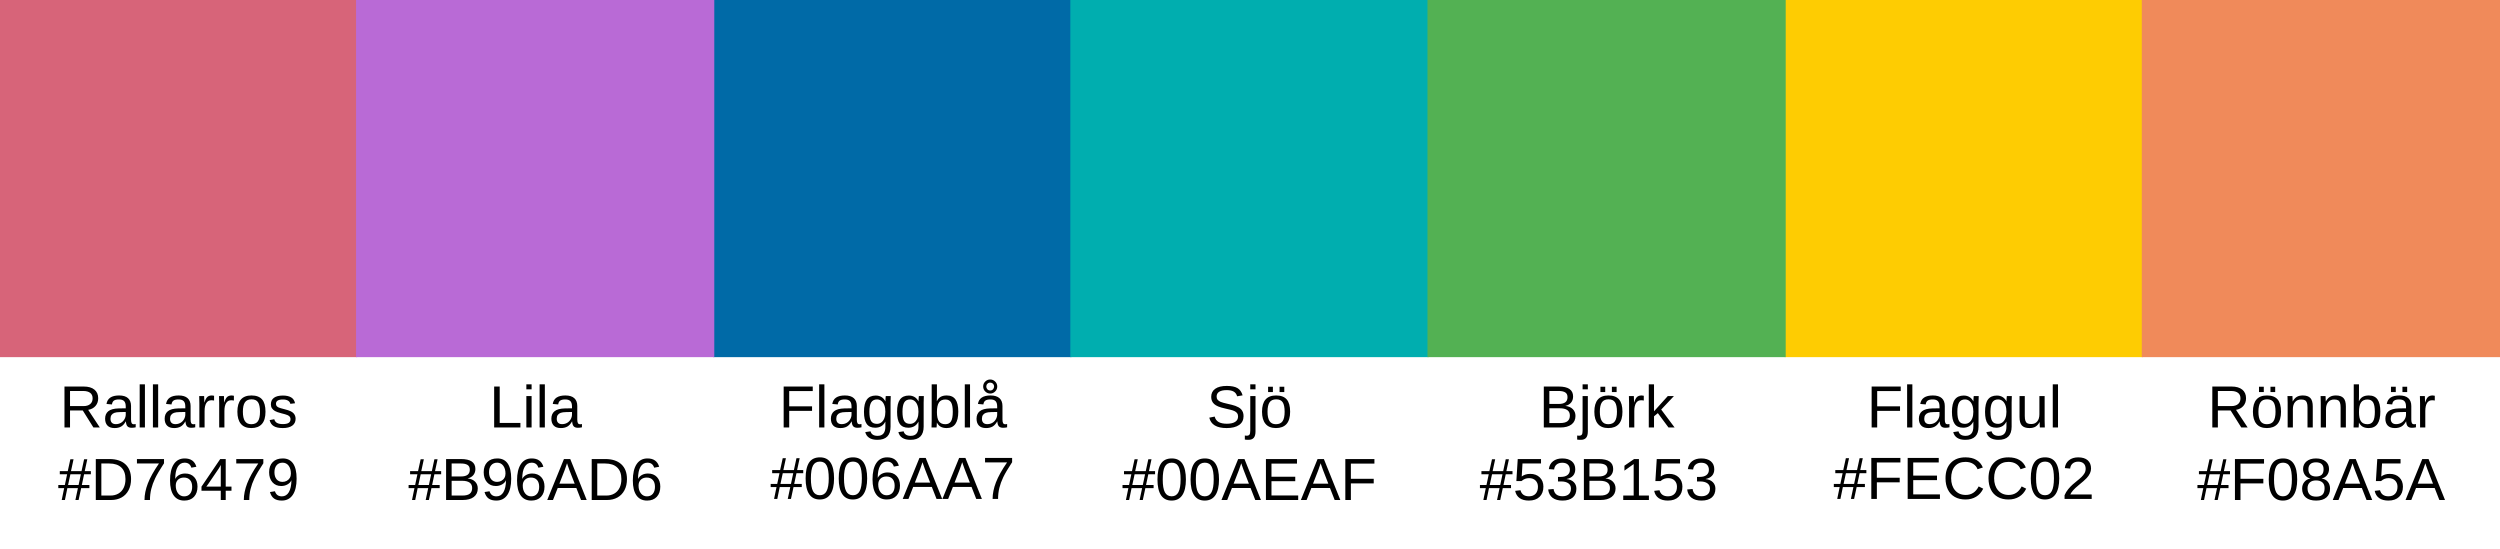
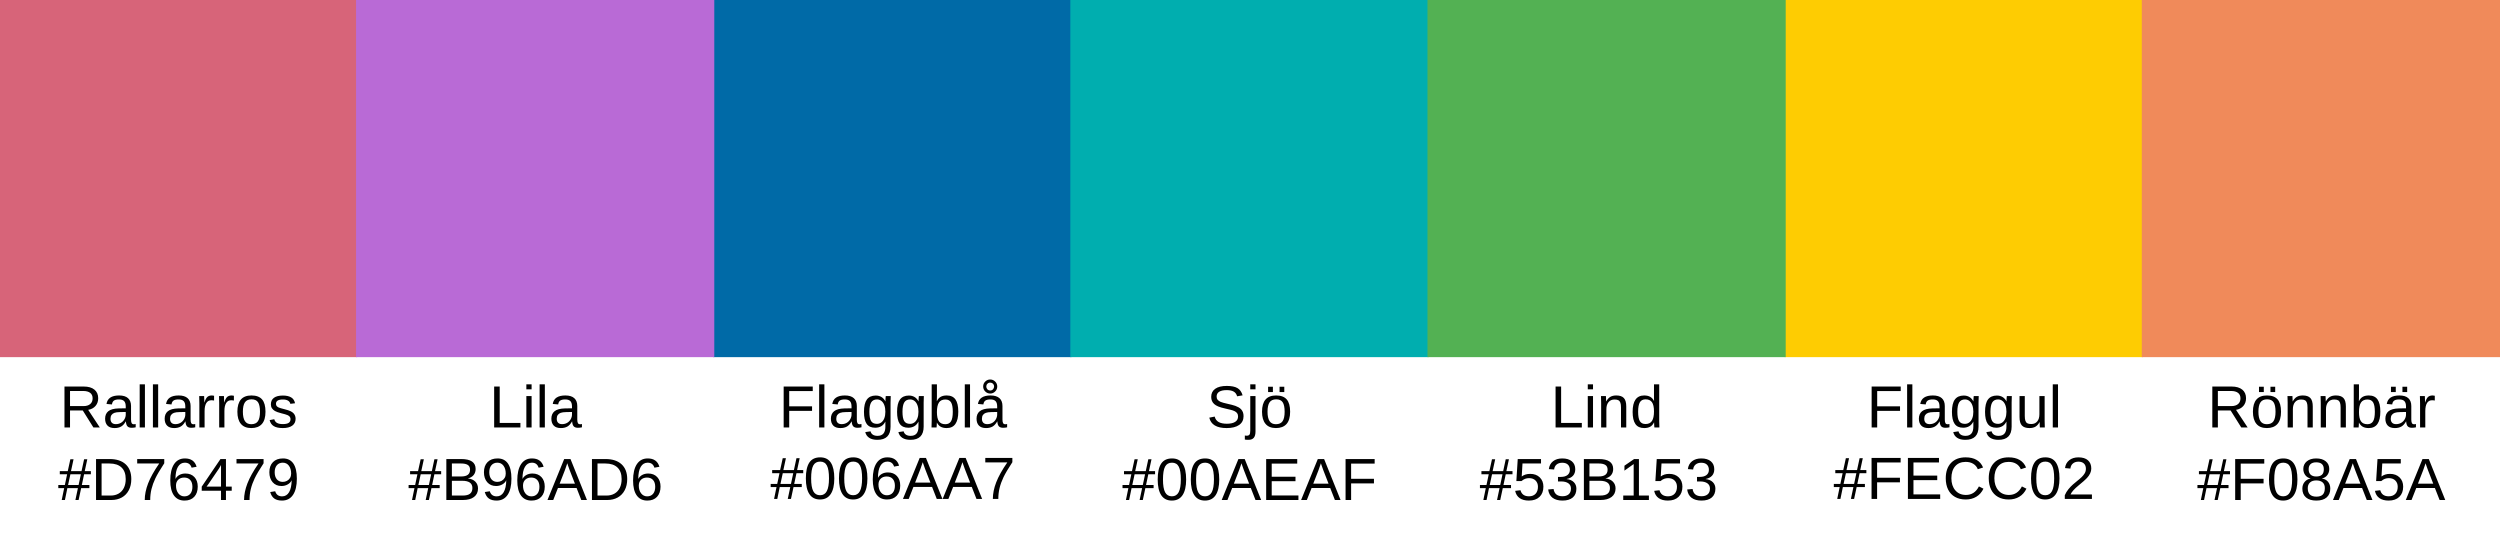
<svg xmlns="http://www.w3.org/2000/svg" width="2310" height="507" xml:space="preserve" overflow="hidden">
  <defs>
    <clipPath id="clip0">
      <rect x="83" y="2928" width="2310" height="507" />
    </clipPath>
  </defs>
  <g clip-path="url(#clip0)" transform="translate(-83 -2928)">
    <rect x="742" y="2928" width="331" height="330" fill="#006AA7" />
    <rect x="1732" y="2928" width="331" height="330" fill="#FECC02" />
    <path d="M83 2928 413 2928 413 3258 83 3258Z" fill="#D76479" fill-rule="evenodd" />
    <rect x="2062" y="2928" width="331" height="330" fill="#F08A5A" />
    <rect x="412" y="2928" width="331" height="330" fill="#B96AD6" />
    <rect x="1072" y="2928" width="331" height="330" fill="#00AEAF" />
    <rect x="1402" y="2928" width="331" height="330" fill="#53B153" />
    <text font-family="Arial,Arial_MSFontService,sans-serif" font-weight="400" font-size="55" transform="matrix(1 0 0 1 802.591 3323)">Flaggblå</text>
-     <text font-family="Arial,Arial_MSFontService,sans-serif" font-weight="400" font-size="55" transform="matrix(1 0 0 1 794.869 3389)">#</text>
-     <text font-family="Arial,Arial_MSFontService,sans-serif" font-weight="400" font-size="55" transform="matrix(1 0 0 1 825.233 3389)">006AA7</text>
+     <text font-family="Arial,Arial_MSFontService,sans-serif" font-weight="400" font-size="55" transform="matrix(1 0 0 1 794.869 3389)">#006AA7</text>
    <text font-family="Arial,Arial_MSFontService,sans-serif" font-weight="400" font-size="55" transform="matrix(1 0 0 1 1807.88 3323)">Flaggul</text>
-     <text font-family="Arial,Arial_MSFontService,sans-serif" font-weight="400" font-size="55" transform="matrix(1 0 0 1 1777.21 3389)">#</text>
-     <text font-family="Arial,Arial_MSFontService,sans-serif" font-weight="400" font-size="55" transform="matrix(1 0 0 1 1807.58 3389)">FECC02</text>
+     <text font-family="Arial,Arial_MSFontService,sans-serif" font-weight="400" font-size="55" transform="matrix(1 0 0 1 1777.21 3389)">#FECC02</text>
    <text font-family="Arial,Arial_MSFontService,sans-serif" font-weight="400" font-size="55" transform="matrix(1 0 0 1 138.061 3323)">Rallarros</text>
-     <text font-family="Arial,Arial_MSFontService,sans-serif" font-weight="400" font-size="55" transform="matrix(1 0 0 1 136.64 3390)">#</text>
-     <text font-family="Arial,Arial_MSFontService,sans-serif" font-weight="400" font-size="55" transform="matrix(1 0 0 1 167.005 3390)">D76479</text>
+     <text font-family="Arial,Arial_MSFontService,sans-serif" font-weight="400" font-size="55" transform="matrix(1 0 0 1 136.64 3390)">#D76479</text>
    <text font-family="Arial,Arial_MSFontService,sans-serif" font-weight="400" font-size="55" transform="matrix(1 0 0 1 2122.67 3323)">Rönnbär</text>
-     <text font-family="Arial,Arial_MSFontService,sans-serif" font-weight="400" font-size="55" transform="matrix(1 0 0 1 2113.2 3390)">#</text>
-     <text font-family="Arial,Arial_MSFontService,sans-serif" font-weight="400" font-size="55" transform="matrix(1 0 0 1 2143.57 3390)">F08A5A</text>
+     <text font-family="Arial,Arial_MSFontService,sans-serif" font-weight="400" font-size="55" transform="matrix(1 0 0 1 2113.2 3390)">#F08A5A</text>
    <text font-family="Arial,Arial_MSFontService,sans-serif" font-weight="400" font-size="55" transform="matrix(1 0 0 1 535.089 3323)">Lila</text>
-     <text font-family="Arial,Arial_MSFontService,sans-serif" font-weight="400" font-size="55" transform="matrix(1 0 0 1 460.312 3390)">#</text>
-     <text font-family="Arial,Arial_MSFontService,sans-serif" font-weight="400" font-size="55" transform="matrix(1 0 0 1 490.676 3390)">B96AD6</text>
+     <text font-family="Arial,Arial_MSFontService,sans-serif" font-weight="400" font-size="55" transform="matrix(1 0 0 1 460.312 3390)">#B96AD6</text>
    <text font-family="Arial,Arial_MSFontService,sans-serif" font-weight="400" font-size="55" transform="matrix(1 0 0 1 1197.89 3323)">Sjö</text>
-     <text font-family="Arial,Arial_MSFontService,sans-serif" font-weight="400" font-size="55" transform="matrix(1 0 0 1 1119.97 3390)">#</text>
-     <text font-family="Arial,Arial_MSFontService,sans-serif" font-weight="400" font-size="55" transform="matrix(1 0 0 1 1150.34 3390)">00AEAF</text>
-     <text font-family="Arial,Arial_MSFontService,sans-serif" font-weight="400" font-size="55" transform="matrix(1 0 0 1 1504.96 3323)">Björk</text>
+     <text font-family="Arial,Arial_MSFontService,sans-serif" font-weight="400" font-size="55" transform="matrix(1 0 0 1 1119.97 3390)">#00AEAF</text>
+     <text font-family="Arial,Arial_MSFontService,sans-serif" font-weight="400" font-size="55" transform="matrix(1 0 0 1 1515.84 3323)">Lind</text>
    <text font-family="Arial,Arial_MSFontService,sans-serif" font-weight="400" font-size="55" transform="matrix(1 0 0 1 1450.23 3390)">#53B153 </text>
  </g>
</svg>
